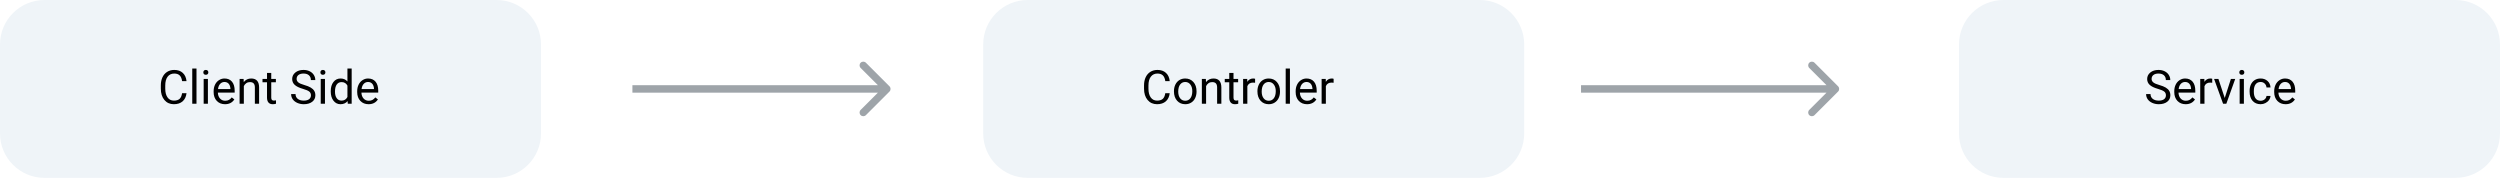
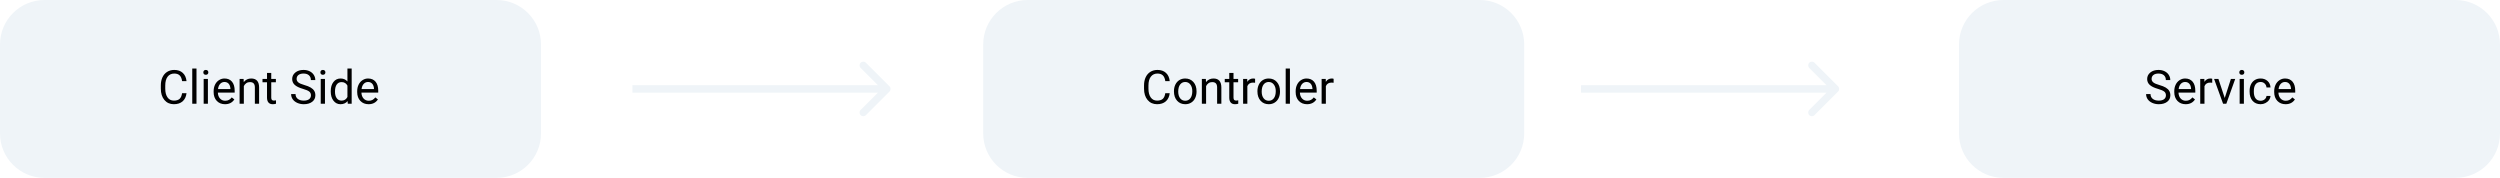
<svg xmlns="http://www.w3.org/2000/svg" width="1012" height="72" viewBox="0 0 1012 72" fill="none">
  <rect width="219" height="72" rx="18" fill="#EFF4F8" />
  <path d="M75.504 37.714C75.337 39.143 74.808 40.247 73.918 41.026C73.033 41.799 71.855 42.185 70.383 42.185C68.787 42.185 67.507 41.613 66.542 40.469C65.583 39.325 65.104 37.794 65.104 35.877V34.578C65.104 33.323 65.327 32.219 65.772 31.266C66.224 30.314 66.861 29.584 67.683 29.077C68.506 28.563 69.458 28.307 70.54 28.307C71.975 28.307 73.126 28.709 73.992 29.513C74.858 30.311 75.362 31.418 75.504 32.834H73.713C73.559 31.758 73.222 30.979 72.702 30.496C72.189 30.014 71.468 29.773 70.54 29.773C69.403 29.773 68.509 30.193 67.859 31.034C67.216 31.875 66.894 33.072 66.894 34.624V35.933C66.894 37.398 67.201 38.564 67.813 39.43C68.425 40.296 69.282 40.729 70.383 40.729C71.372 40.729 72.13 40.506 72.656 40.061C73.188 39.609 73.54 38.827 73.713 37.714H75.504ZM79.54 42H77.823V27.75H79.54V42ZM84.16 42H82.443V31.962H84.16V42ZM82.304 29.299C82.304 29.021 82.388 28.786 82.555 28.594C82.728 28.402 82.981 28.307 83.315 28.307C83.649 28.307 83.903 28.402 84.076 28.594C84.249 28.786 84.336 29.021 84.336 29.299C84.336 29.578 84.249 29.81 84.076 29.995C83.903 30.181 83.649 30.273 83.315 30.273C82.981 30.273 82.728 30.181 82.555 29.995C82.388 29.81 82.304 29.578 82.304 29.299ZM91.081 42.185C89.72 42.185 88.613 41.74 87.759 40.85C86.906 39.953 86.479 38.756 86.479 37.259V36.944C86.479 35.948 86.668 35.06 87.045 34.281C87.428 33.496 87.96 32.883 88.641 32.444C89.327 31.999 90.069 31.776 90.867 31.776C92.172 31.776 93.186 32.206 93.91 33.066C94.634 33.926 94.996 35.156 94.996 36.758V37.473H88.195C88.22 38.462 88.508 39.263 89.058 39.876C89.615 40.482 90.32 40.785 91.173 40.785C91.779 40.785 92.293 40.661 92.713 40.414C93.134 40.166 93.502 39.838 93.817 39.43L94.866 40.247C94.025 41.539 92.763 42.185 91.081 42.185ZM90.867 33.187C90.174 33.187 89.593 33.44 89.123 33.947C88.653 34.448 88.362 35.153 88.251 36.062H93.279V35.933C93.23 35.06 92.995 34.386 92.574 33.91C92.154 33.428 91.585 33.187 90.867 33.187ZM98.614 31.962L98.669 33.224C99.436 32.259 100.438 31.776 101.675 31.776C103.797 31.776 104.867 32.973 104.885 35.367V42H103.169V35.357C103.163 34.634 102.996 34.099 102.668 33.752C102.346 33.406 101.842 33.233 101.156 33.233C100.599 33.233 100.111 33.381 99.69 33.678C99.269 33.975 98.942 34.365 98.707 34.847V42H96.99V31.962H98.614ZM109.802 29.531V31.962H111.676V33.289H109.802V39.514C109.802 39.916 109.886 40.219 110.053 40.423C110.22 40.621 110.504 40.72 110.906 40.72C111.104 40.72 111.376 40.683 111.723 40.608V42C111.271 42.124 110.832 42.185 110.405 42.185C109.638 42.185 109.06 41.954 108.67 41.49C108.281 41.026 108.086 40.367 108.086 39.514V33.289H106.258V31.962H108.086V29.531H109.802ZM122.651 35.979C121.124 35.54 120.01 35.002 119.312 34.365C118.619 33.721 118.272 32.93 118.272 31.99C118.272 30.926 118.696 30.048 119.543 29.355C120.397 28.656 121.504 28.307 122.865 28.307C123.792 28.307 124.618 28.486 125.342 28.845C126.072 29.203 126.634 29.698 127.03 30.329C127.432 30.96 127.633 31.65 127.633 32.398H125.843C125.843 31.581 125.583 30.941 125.063 30.477C124.544 30.008 123.811 29.773 122.865 29.773C121.986 29.773 121.3 29.967 120.805 30.357C120.317 30.74 120.072 31.275 120.072 31.962C120.072 32.512 120.304 32.979 120.768 33.363C121.238 33.74 122.033 34.086 123.152 34.402C124.278 34.717 125.156 35.067 125.787 35.45C126.424 35.828 126.894 36.27 127.197 36.777C127.507 37.284 127.661 37.881 127.661 38.567C127.661 39.662 127.234 40.54 126.381 41.202C125.527 41.858 124.386 42.185 122.958 42.185C122.03 42.185 121.164 42.009 120.36 41.657C119.556 41.298 118.934 40.809 118.495 40.191C118.062 39.572 117.846 38.87 117.846 38.085H119.636C119.636 38.901 119.936 39.548 120.536 40.024C121.142 40.494 121.949 40.729 122.958 40.729C123.898 40.729 124.618 40.537 125.119 40.154C125.62 39.77 125.871 39.248 125.871 38.586C125.871 37.924 125.639 37.414 125.175 37.055C124.711 36.69 123.87 36.331 122.651 35.979ZM131.548 42H129.832V31.962H131.548V42ZM129.693 29.299C129.693 29.021 129.776 28.786 129.943 28.594C130.117 28.402 130.37 28.307 130.704 28.307C131.038 28.307 131.292 28.402 131.465 28.594C131.638 28.786 131.725 29.021 131.725 29.299C131.725 29.578 131.638 29.81 131.465 29.995C131.292 30.181 131.038 30.273 130.704 30.273C130.37 30.273 130.117 30.181 129.943 29.995C129.776 29.81 129.693 29.578 129.693 29.299ZM133.886 36.898C133.886 35.357 134.251 34.12 134.981 33.187C135.711 32.246 136.666 31.776 137.848 31.776C139.023 31.776 139.954 32.178 140.64 32.982V27.75H142.356V42H140.779L140.696 40.924C140.009 41.765 139.054 42.185 137.829 42.185C136.666 42.185 135.717 41.709 134.981 40.757C134.251 39.804 133.886 38.561 133.886 37.027V36.898ZM135.603 37.092C135.603 38.23 135.838 39.121 136.308 39.764C136.778 40.407 137.427 40.729 138.256 40.729C139.344 40.729 140.139 40.24 140.64 39.263V34.652C140.127 33.706 139.338 33.233 138.274 33.233C137.433 33.233 136.778 33.558 136.308 34.207C135.838 34.856 135.603 35.818 135.603 37.092ZM149.194 42.185C147.833 42.185 146.726 41.74 145.873 40.85C145.019 39.953 144.592 38.756 144.592 37.259V36.944C144.592 35.948 144.781 35.06 145.158 34.281C145.542 33.496 146.074 32.883 146.754 32.444C147.44 31.999 148.183 31.776 148.98 31.776C150.285 31.776 151.3 32.206 152.023 33.066C152.747 33.926 153.109 35.156 153.109 36.758V37.473H146.309C146.333 38.462 146.621 39.263 147.171 39.876C147.728 40.482 148.433 40.785 149.287 40.785C149.893 40.785 150.406 40.661 150.827 40.414C151.247 40.166 151.615 39.838 151.931 39.43L152.979 40.247C152.138 41.539 150.876 42.185 149.194 42.185ZM148.98 33.187C148.288 33.187 147.706 33.44 147.236 33.947C146.766 34.448 146.476 35.153 146.364 36.062H151.393V35.933C151.343 35.06 151.108 34.386 150.688 33.91C150.267 33.428 149.698 33.187 148.98 33.187Z" fill="black" />
  <rect x="398" width="219" height="72" rx="18" fill="#EFF4F8" />
  <path d="M473.504 37.714C473.337 39.143 472.808 40.247 471.917 41.026C471.033 41.799 469.855 42.185 468.383 42.185C466.787 42.185 465.507 41.613 464.542 40.469C463.583 39.325 463.104 37.794 463.104 35.877V34.578C463.104 33.323 463.327 32.219 463.772 31.266C464.223 30.314 464.861 29.584 465.683 29.077C466.506 28.563 467.458 28.307 468.541 28.307C469.975 28.307 471.126 28.709 471.992 29.513C472.858 30.311 473.362 31.418 473.504 32.834H471.713C471.559 31.758 471.222 30.979 470.702 30.496C470.189 30.014 469.468 29.773 468.541 29.773C467.403 29.773 466.509 30.193 465.859 31.034C465.216 31.875 464.895 33.072 464.895 34.624V35.933C464.895 37.398 465.201 38.564 465.813 39.43C466.425 40.296 467.282 40.729 468.383 40.729C469.372 40.729 470.13 40.506 470.656 40.061C471.188 39.609 471.54 38.827 471.713 37.714H473.504ZM475.22 36.888C475.22 35.905 475.412 35.02 475.795 34.235C476.185 33.449 476.723 32.843 477.41 32.416C478.102 31.99 478.891 31.776 479.775 31.776C481.142 31.776 482.246 32.249 483.087 33.196C483.935 34.142 484.358 35.401 484.358 36.972V37.092C484.358 38.069 484.17 38.948 483.792 39.727C483.421 40.5 482.886 41.103 482.188 41.536C481.495 41.969 480.697 42.185 479.794 42.185C478.433 42.185 477.329 41.712 476.482 40.766C475.641 39.82 475.22 38.567 475.22 37.009V36.888ZM476.946 37.092C476.946 38.206 477.202 39.099 477.716 39.773C478.235 40.448 478.928 40.785 479.794 40.785C480.666 40.785 481.359 40.444 481.872 39.764C482.385 39.078 482.642 38.119 482.642 36.888C482.642 35.787 482.379 34.897 481.854 34.216C481.334 33.53 480.641 33.187 479.775 33.187C478.928 33.187 478.245 33.524 477.725 34.198C477.206 34.872 476.946 35.837 476.946 37.092ZM488.134 31.962L488.19 33.224C488.957 32.259 489.959 31.776 491.196 31.776C493.317 31.776 494.387 32.973 494.406 35.367V42H492.689V35.357C492.683 34.634 492.516 34.099 492.188 33.752C491.867 33.406 491.363 33.233 490.676 33.233C490.12 33.233 489.631 33.381 489.21 33.678C488.79 33.975 488.462 34.365 488.227 34.847V42H486.511V31.962H488.134ZM499.323 29.531V31.962H501.197V33.289H499.323V39.514C499.323 39.916 499.406 40.219 499.573 40.423C499.74 40.621 500.025 40.72 500.427 40.72C500.625 40.72 500.897 40.683 501.243 40.608V42C500.792 42.124 500.353 42.185 499.926 42.185C499.159 42.185 498.581 41.954 498.191 41.49C497.801 41.026 497.606 40.367 497.606 39.514V33.289H495.779V31.962H497.606V29.531H499.323ZM508.062 33.502C507.802 33.459 507.521 33.437 507.218 33.437C506.092 33.437 505.328 33.916 504.926 34.875V42H503.21V31.962H504.88L504.908 33.122C505.471 32.225 506.268 31.776 507.301 31.776C507.635 31.776 507.889 31.82 508.062 31.906V33.502ZM509.008 36.888C509.008 35.905 509.2 35.02 509.583 34.235C509.973 33.449 510.511 32.843 511.198 32.416C511.89 31.99 512.679 31.776 513.563 31.776C514.93 31.776 516.034 32.249 516.875 33.196C517.723 34.142 518.146 35.401 518.146 36.972V37.092C518.146 38.069 517.958 38.948 517.581 39.727C517.209 40.5 516.674 41.103 515.976 41.536C515.283 41.969 514.485 42.185 513.582 42.185C512.221 42.185 511.117 41.712 510.27 40.766C509.429 39.82 509.008 38.567 509.008 37.009V36.888ZM510.734 37.092C510.734 38.206 510.991 39.099 511.504 39.773C512.023 40.448 512.716 40.785 513.582 40.785C514.454 40.785 515.147 40.444 515.66 39.764C516.174 39.078 516.43 38.119 516.43 36.888C516.43 35.787 516.167 34.897 515.642 34.216C515.122 33.53 514.429 33.187 513.563 33.187C512.716 33.187 512.033 33.524 511.513 34.198C510.994 34.872 510.734 35.837 510.734 37.092ZM522.164 42H520.447V27.75H522.164V42ZM529.084 42.185C527.724 42.185 526.617 41.74 525.763 40.85C524.91 39.953 524.483 38.756 524.483 37.259V36.944C524.483 35.948 524.672 35.06 525.049 34.281C525.432 33.496 525.964 32.883 526.645 32.444C527.331 31.999 528.073 31.776 528.871 31.776C530.176 31.776 531.19 32.206 531.914 33.066C532.638 33.926 533 35.156 533 36.758V37.473H526.199C526.224 38.462 526.512 39.263 527.062 39.876C527.619 40.482 528.324 40.785 529.177 40.785C529.783 40.785 530.297 40.661 530.717 40.414C531.138 40.166 531.506 39.838 531.821 39.43L532.87 40.247C532.028 41.539 530.767 42.185 529.084 42.185ZM528.871 33.187C528.178 33.187 527.597 33.44 527.127 33.947C526.657 34.448 526.366 35.153 526.255 36.062H531.283V35.933C531.234 35.06 530.999 34.386 530.578 33.91C530.158 33.428 529.589 33.187 528.871 33.187ZM539.846 33.502C539.586 33.459 539.305 33.437 539.002 33.437C537.876 33.437 537.112 33.916 536.71 34.875V42H534.994V31.962H536.664L536.692 33.122C537.255 32.225 538.053 31.776 539.085 31.776C539.419 31.776 539.673 31.82 539.846 31.906V33.502Z" fill="black" />
  <rect x="793" width="219" height="72" rx="18" fill="#EFF4F8" />
  <path d="M873.548 35.979C872.02 35.54 870.907 35.002 870.208 34.365C869.515 33.721 869.169 32.93 869.169 31.99C869.169 30.926 869.593 30.048 870.44 29.355C871.293 28.656 872.401 28.307 873.761 28.307C874.689 28.307 875.515 28.486 876.238 28.845C876.968 29.203 877.531 29.698 877.927 30.329C878.329 30.96 878.53 31.65 878.53 32.398H876.739C876.739 31.581 876.479 30.941 875.96 30.477C875.44 30.008 874.708 29.773 873.761 29.773C872.883 29.773 872.196 29.967 871.702 30.357C871.213 30.74 870.969 31.275 870.969 31.962C870.969 32.512 871.201 32.979 871.665 33.363C872.135 33.74 872.929 34.086 874.049 34.402C875.174 34.717 876.053 35.067 876.684 35.45C877.321 35.828 877.791 36.27 878.094 36.777C878.403 37.284 878.558 37.881 878.558 38.567C878.558 39.662 878.131 40.54 877.277 41.202C876.424 41.858 875.283 42.185 873.854 42.185C872.926 42.185 872.06 42.009 871.256 41.657C870.452 41.298 869.831 40.809 869.392 40.191C868.959 39.572 868.742 38.87 868.742 38.085H870.533C870.533 38.901 870.833 39.548 871.433 40.024C872.039 40.494 872.846 40.729 873.854 40.729C874.794 40.729 875.515 40.537 876.016 40.154C876.517 39.77 876.767 39.248 876.767 38.586C876.767 37.924 876.535 37.414 876.071 37.055C875.607 36.69 874.766 36.331 873.548 35.979ZM884.746 42.185C883.385 42.185 882.278 41.74 881.424 40.85C880.571 39.953 880.144 38.756 880.144 37.259V36.944C880.144 35.948 880.333 35.06 880.71 34.281C881.093 33.496 881.625 32.883 882.306 32.444C882.992 31.999 883.734 31.776 884.532 31.776C885.837 31.776 886.852 32.206 887.575 33.066C888.299 33.926 888.661 35.156 888.661 36.758V37.473H881.86C881.885 38.462 882.173 39.263 882.723 39.876C883.28 40.482 883.985 40.785 884.838 40.785C885.444 40.785 885.958 40.661 886.378 40.414C886.799 40.166 887.167 39.838 887.482 39.43L888.531 40.247C887.69 41.539 886.428 42.185 884.746 42.185ZM884.532 33.187C883.84 33.187 883.258 33.44 882.788 33.947C882.318 34.448 882.027 35.153 881.916 36.062H886.944V35.933C886.895 35.06 886.66 34.386 886.239 33.91C885.819 33.428 885.25 33.187 884.532 33.187ZM895.507 33.502C895.248 33.459 894.966 33.437 894.663 33.437C893.537 33.437 892.774 33.916 892.372 34.875V42H890.655V31.962H892.325L892.353 33.122C892.916 32.225 893.714 31.776 894.747 31.776C895.081 31.776 895.334 31.82 895.507 31.906V33.502ZM900.573 39.671L903.059 31.962H904.812L901.213 42H899.905L896.268 31.962H898.021L900.573 39.671ZM908.329 42H906.612V31.962H908.329V42ZM906.473 29.299C906.473 29.021 906.557 28.786 906.724 28.594C906.897 28.402 907.15 28.307 907.484 28.307C907.818 28.307 908.072 28.402 908.245 28.594C908.418 28.786 908.505 29.021 908.505 29.299C908.505 29.578 908.418 29.81 908.245 29.995C908.072 30.181 907.818 30.273 907.484 30.273C907.15 30.273 906.897 30.181 906.724 29.995C906.557 29.81 906.473 29.578 906.473 29.299ZM915.11 40.785C915.723 40.785 916.258 40.599 916.715 40.228C917.173 39.857 917.427 39.393 917.476 38.836H919.1C919.069 39.412 918.871 39.959 918.506 40.478C918.141 40.998 917.652 41.412 917.04 41.722C916.434 42.031 915.791 42.185 915.11 42.185C913.743 42.185 912.655 41.731 911.845 40.822C911.041 39.906 910.639 38.657 910.639 37.074V36.786C910.639 35.809 910.818 34.94 911.177 34.179C911.535 33.419 912.049 32.828 912.717 32.407C913.391 31.987 914.186 31.776 915.101 31.776C916.227 31.776 917.161 32.113 917.903 32.788C918.651 33.462 919.05 34.337 919.1 35.413H917.476C917.427 34.764 917.179 34.232 916.734 33.817C916.295 33.397 915.75 33.187 915.101 33.187C914.229 33.187 913.552 33.502 913.069 34.133C912.593 34.758 912.355 35.664 912.355 36.851V37.176C912.355 38.332 912.593 39.223 913.069 39.848C913.546 40.472 914.226 40.785 915.11 40.785ZM925.195 42.185C923.834 42.185 922.727 41.74 921.874 40.85C921.02 39.953 920.593 38.756 920.593 37.259V36.944C920.593 35.948 920.782 35.06 921.159 34.281C921.543 33.496 922.075 32.883 922.755 32.444C923.441 31.999 924.184 31.776 924.981 31.776C926.286 31.776 927.301 32.206 928.024 33.066C928.748 33.926 929.11 35.156 929.11 36.758V37.473H922.31C922.334 38.462 922.622 39.263 923.172 39.876C923.729 40.482 924.434 40.785 925.288 40.785C925.894 40.785 926.407 40.661 926.828 40.414C927.248 40.166 927.616 39.838 927.932 39.43L928.98 40.247C928.139 41.539 926.877 42.185 925.195 42.185ZM924.981 33.187C924.289 33.187 923.707 33.44 923.237 33.947C922.767 34.448 922.477 35.153 922.365 36.062H927.394V35.933C927.344 35.06 927.109 34.386 926.688 33.91C926.268 33.428 925.699 33.187 924.981 33.187Z" fill="black" />
-   <path d="M360.061 37.061C360.646 36.475 360.646 35.525 360.061 34.939L350.515 25.393C349.929 24.808 348.979 24.808 348.393 25.393C347.808 25.979 347.808 26.929 348.393 27.515L356.879 36L348.393 44.485C347.808 45.071 347.808 46.021 348.393 46.607C348.979 47.192 349.929 47.192 350.515 46.607L360.061 37.061ZM256 37.5H359V34.5H256V37.5Z" fill="#9EA4A9" />
-   <path d="M744.061 37.061C744.646 36.475 744.646 35.525 744.061 34.939L734.515 25.393C733.929 24.808 732.979 24.808 732.393 25.393C731.808 25.979 731.808 26.929 732.393 27.515L740.879 36L732.393 44.485C731.808 45.071 731.808 46.021 732.393 46.607C732.979 47.192 733.929 47.192 734.515 46.607L744.061 37.061ZM640 37.5H743V34.5H640V37.5Z" fill="#9EA4A9" />
+   <path d="M360.061 37.061C360.646 36.475 360.646 35.525 360.061 34.939L350.515 25.393C349.929 24.808 348.979 24.808 348.393 25.393C347.808 25.979 347.808 26.929 348.393 27.515L356.879 36L348.393 44.485C347.808 45.071 347.808 46.021 348.393 46.607C348.979 47.192 349.929 47.192 350.515 46.607L360.061 37.061ZM256 37.5H359V34.5H256V37.5Z" fill="#EFF4F8" />
+   <path d="M744.061 37.061C744.646 36.475 744.646 35.525 744.061 34.939L734.515 25.393C733.929 24.808 732.979 24.808 732.393 25.393C731.808 25.979 731.808 26.929 732.393 27.515L740.879 36L732.393 44.485C731.808 45.071 731.808 46.021 732.393 46.607C732.979 47.192 733.929 47.192 734.515 46.607L744.061 37.061ZM640 37.5H743V34.5H640V37.5Z" fill="#EFF4F8" />
</svg>
